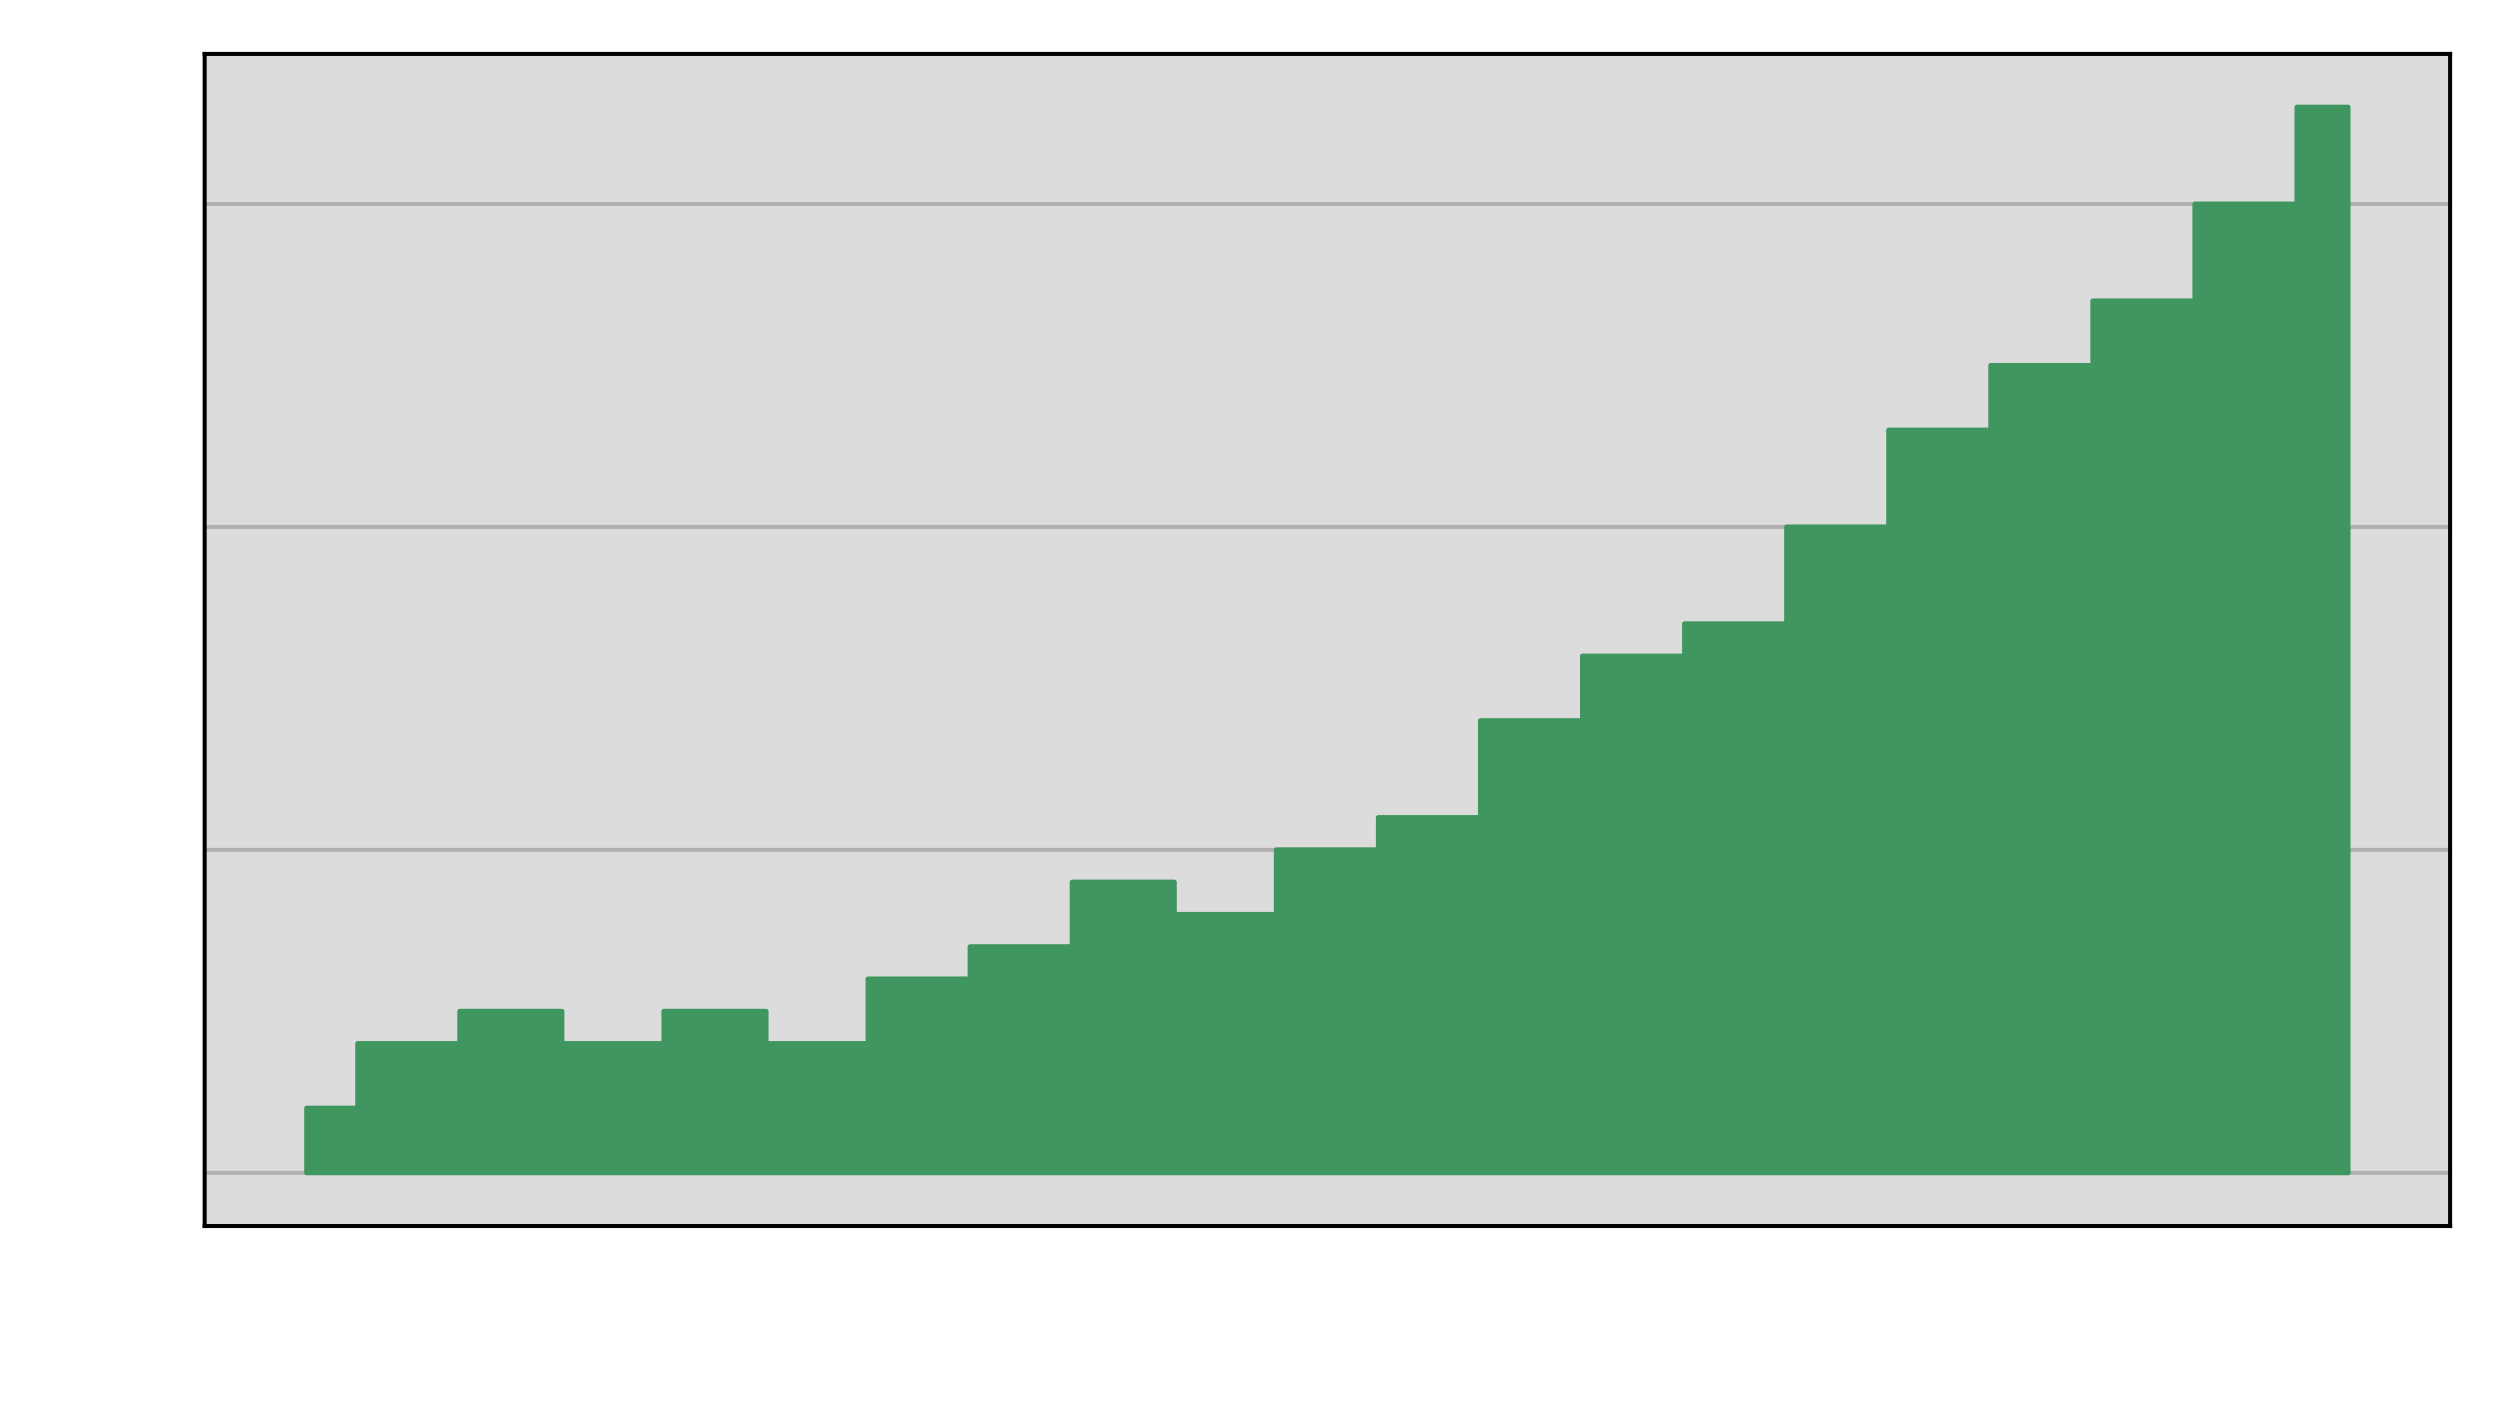
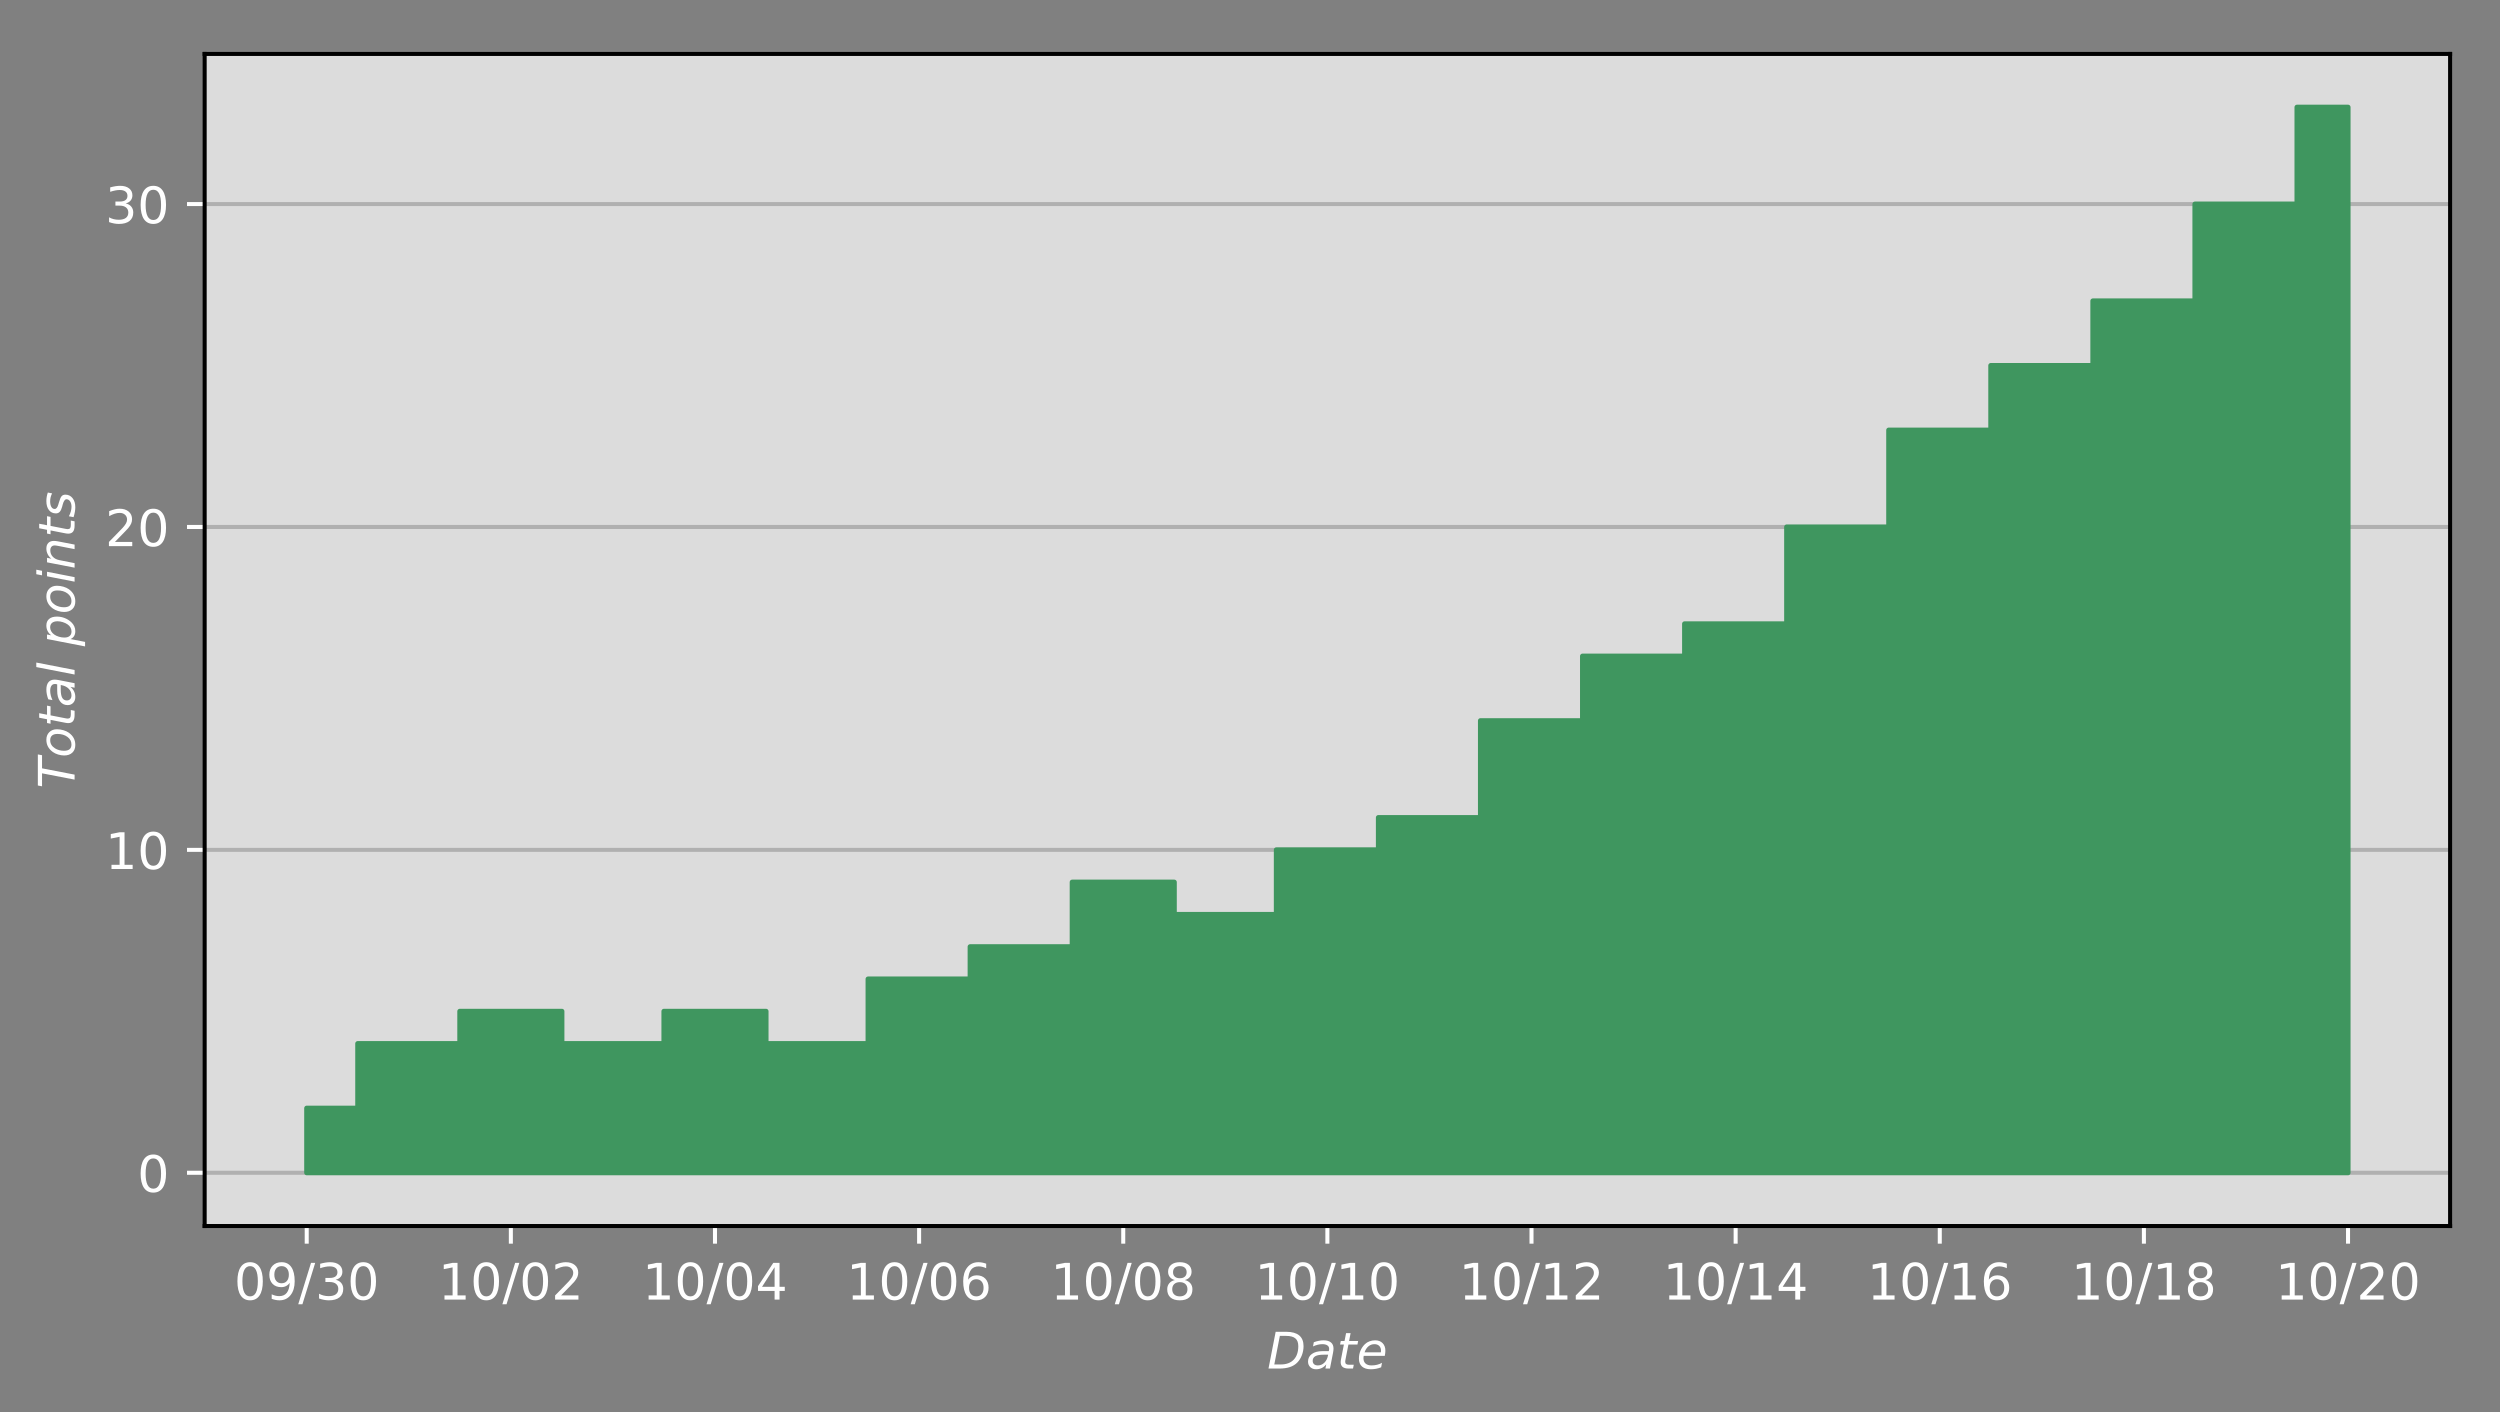
<svg xmlns="http://www.w3.org/2000/svg" xmlns:xlink="http://www.w3.org/1999/xlink" height="280pt" version="1.1" viewBox="0 0 496 280" width="496pt">
  <defs>
    <style type="text/css">
*{stroke-linecap:butt;stroke-linejoin:round;}
  </style>
  </defs>
  <g id="figure_1">
    <g id="patch_1">
-       <path d="M 0 280.8  L 496.8 280.8  L 496.8 0  L 0 0  z " style="fill:#ffffff;" />
+       <path d="M 0 280.8  L 496.8 280.8  L 496.8 0  L 0 0  z " style="fill:#808080;" />
    </g>
    <g id="axes_1">
      <g id="patch_2">
        <path d="M 40.603 243.244  L 486.1 243.244  L 486.1 10.7  L 40.603 10.7  z " style="fill:#dcdcdc;" />
      </g>
      <g id="matplotlib.axis_1">
        <g id="xtick_1">
          <g id="line2d_1">
            <defs>
-               <path d="M 0 0  L 0 3.5  " id="m114281418a" style="stroke:#ffffff;stroke-width:0.8;" />
-             </defs>
-             <g>
-               <use style="fill:#ffffff;stroke:#ffffff;stroke-width:0.8;" x="60.853" xlink:href="#m114281418a" y="243.244" />
+               <path d="M 0 0  L 0 3.5  " id="m4b051f7533" style="stroke:#ffffff;stroke-width:0.8;" />
+             </defs>
+             <g>
+               <use style="fill:#ffffff;stroke:#ffffff;stroke-width:0.8;" x="60.853" xlink:href="#m4b051f7533" y="243.244" />
            </g>
          </g>
          <g id="text_1">
            <defs>
              <path d="M 31.781 66.406  Q 24.172 66.406 20.328 58.906  Q 16.5 51.422 16.5 36.375  Q 16.5 21.391 20.328 13.891  Q 24.172 6.391 31.781 6.391  Q 39.453 6.391 43.281 13.891  Q 47.125 21.391 47.125 36.375  Q 47.125 51.422 43.281 58.906  Q 39.453 66.406 31.781 66.406  z M 31.781 74.219  Q 44.047 74.219 50.516 64.516  Q 56.984 54.828 56.984 36.375  Q 56.984 17.969 50.516 8.266  Q 44.047 -1.422 31.781 -1.422  Q 19.531 -1.422 13.062 8.266  Q 6.594 17.969 6.594 36.375  Q 6.594 54.828 13.062 64.516  Q 19.531 74.219 31.781 74.219  z " id="DejaVuSans-30" />
              <path d="M 10.984 1.516  L 10.984 10.5  Q 14.703 8.734 18.5 7.812  Q 22.312 6.891 25.984 6.891  Q 35.75 6.891 40.891 13.453  Q 46.047 20.016 46.781 33.406  Q 43.953 29.203 39.594 26.953  Q 35.25 24.703 29.984 24.703  Q 19.047 24.703 12.672 31.312  Q 6.297 37.938 6.297 49.422  Q 6.297 60.641 12.938 67.422  Q 19.578 74.219 30.609 74.219  Q 43.266 74.219 49.922 64.516  Q 56.594 54.828 56.594 36.375  Q 56.594 19.141 48.406 8.859  Q 40.234 -1.422 26.422 -1.422  Q 22.703 -1.422 18.891 -0.688  Q 15.094 0.047 10.984 1.516  z M 30.609 32.422  Q 37.25 32.422 41.125 36.953  Q 45.016 41.5 45.016 49.422  Q 45.016 57.281 41.125 61.844  Q 37.25 66.406 30.609 66.406  Q 23.969 66.406 20.094 61.844  Q 16.219 57.281 16.219 49.422  Q 16.219 41.5 20.094 36.953  Q 23.969 32.422 30.609 32.422  z " id="DejaVuSans-39" />
              <path d="M 25.391 72.906  L 33.688 72.906  L 8.297 -9.281  L 0 -9.281  z " id="DejaVuSans-2f" />
              <path d="M 40.578 39.312  Q 47.656 37.797 51.625 33  Q 55.609 28.219 55.609 21.188  Q 55.609 10.406 48.188 4.484  Q 40.766 -1.422 27.094 -1.422  Q 22.516 -1.422 17.656 -0.516  Q 12.797 0.391 7.625 2.203  L 7.625 11.719  Q 11.719 9.328 16.594 8.109  Q 21.484 6.891 26.812 6.891  Q 36.078 6.891 40.938 10.547  Q 45.797 14.203 45.797 21.188  Q 45.797 27.641 41.281 31.266  Q 36.766 34.906 28.719 34.906  L 20.219 34.906  L 20.219 43.016  L 29.109 43.016  Q 36.375 43.016 40.234 45.922  Q 44.094 48.828 44.094 54.297  Q 44.094 59.906 40.109 62.906  Q 36.141 65.922 28.719 65.922  Q 24.656 65.922 20.016 65.031  Q 15.375 64.156 9.812 62.312  L 9.812 71.094  Q 15.438 72.656 20.344 73.438  Q 25.25 74.219 29.594 74.219  Q 40.828 74.219 47.359 69.109  Q 53.906 64.016 53.906 55.328  Q 53.906 49.266 50.438 45.094  Q 46.969 40.922 40.578 39.312  z " id="DejaVuSans-33" />
            </defs>
            <g style="fill:#ffffff;" transform="translate(46.44361 257.8422)scale(0.1 -0.1)">
              <use xlink:href="#DejaVuSans-30" />
              <use x="63.623" xlink:href="#DejaVuSans-39" />
              <use x="127.246" xlink:href="#DejaVuSans-2f" />
              <use x="160.938" xlink:href="#DejaVuSans-33" />
              <use x="224.561" xlink:href="#DejaVuSans-30" />
            </g>
          </g>
        </g>
        <g id="xtick_2">
          <g id="line2d_2">
            <g>
-               <use style="fill:#ffffff;stroke:#ffffff;stroke-width:0.8;" x="101.353" xlink:href="#m114281418a" y="243.244" />
+               <use style="fill:#ffffff;stroke:#ffffff;stroke-width:0.8;" x="101.353" xlink:href="#m4b051f7533" y="243.244" />
            </g>
          </g>
          <g id="text_2">
            <defs>
              <path d="M 12.406 8.297  L 28.516 8.297  L 28.516 63.922  L 10.984 60.406  L 10.984 69.391  L 28.422 72.906  L 38.281 72.906  L 38.281 8.297  L 54.391 8.297  L 54.391 0  L 12.406 0  z " id="DejaVuSans-31" />
              <path d="M 19.188 8.297  L 53.609 8.297  L 53.609 0  L 7.328 0  L 7.328 8.297  Q 12.938 14.109 22.625 23.891  Q 32.328 33.688 34.812 36.531  Q 39.547 41.844 41.422 45.531  Q 43.312 49.219 43.312 52.781  Q 43.312 58.594 39.234 62.25  Q 35.156 65.922 28.609 65.922  Q 23.969 65.922 18.812 64.312  Q 13.672 62.703 7.812 59.422  L 7.812 69.391  Q 13.766 71.781 18.938 73  Q 24.125 74.219 28.422 74.219  Q 39.75 74.219 46.484 68.547  Q 53.219 62.891 53.219 53.422  Q 53.219 48.922 51.531 44.891  Q 49.859 40.875 45.406 35.406  Q 44.188 33.984 37.641 27.219  Q 31.109 20.453 19.188 8.297  z " id="DejaVuSans-32" />
            </defs>
            <g style="fill:#ffffff;" transform="translate(86.94332 257.8422)scale(0.1 -0.1)">
              <use xlink:href="#DejaVuSans-31" />
              <use x="63.623" xlink:href="#DejaVuSans-30" />
              <use x="127.246" xlink:href="#DejaVuSans-2f" />
              <use x="160.938" xlink:href="#DejaVuSans-30" />
              <use x="224.561" xlink:href="#DejaVuSans-32" />
            </g>
          </g>
        </g>
        <g id="xtick_3">
          <g id="line2d_3">
            <g>
-               <use style="fill:#ffffff;stroke:#ffffff;stroke-width:0.8;" x="141.852" xlink:href="#m114281418a" y="243.244" />
+               <use style="fill:#ffffff;stroke:#ffffff;stroke-width:0.8;" x="141.852" xlink:href="#m4b051f7533" y="243.244" />
            </g>
          </g>
          <g id="text_3">
            <defs>
              <path d="M 37.797 64.312  L 12.891 25.391  L 37.797 25.391  z M 35.203 72.906  L 47.609 72.906  L 47.609 25.391  L 58.016 25.391  L 58.016 17.188  L 47.609 17.188  L 47.609 0  L 37.797 0  L 37.797 17.188  L 4.891 17.188  L 4.891 26.703  z " id="DejaVuSans-34" />
            </defs>
            <g style="fill:#ffffff;" transform="translate(127.443 257.8422)scale(0.1 -0.1)">
              <use xlink:href="#DejaVuSans-31" />
              <use x="63.623" xlink:href="#DejaVuSans-30" />
              <use x="127.246" xlink:href="#DejaVuSans-2f" />
              <use x="160.938" xlink:href="#DejaVuSans-30" />
              <use x="224.561" xlink:href="#DejaVuSans-34" />
            </g>
          </g>
        </g>
        <g id="xtick_4">
          <g id="line2d_4">
            <g>
-               <use style="fill:#ffffff;stroke:#ffffff;stroke-width:0.8;" x="182.352" xlink:href="#m114281418a" y="243.244" />
+               <use style="fill:#ffffff;stroke:#ffffff;stroke-width:0.8;" x="182.352" xlink:href="#m4b051f7533" y="243.244" />
            </g>
          </g>
          <g id="text_4">
            <defs>
              <path d="M 33.016 40.375  Q 26.375 40.375 22.484 35.828  Q 18.609 31.297 18.609 23.391  Q 18.609 15.531 22.484 10.953  Q 26.375 6.391 33.016 6.391  Q 39.656 6.391 43.531 10.953  Q 47.406 15.531 47.406 23.391  Q 47.406 31.297 43.531 35.828  Q 39.656 40.375 33.016 40.375  z M 52.594 71.297  L 52.594 62.312  Q 48.875 64.062 45.094 64.984  Q 41.312 65.922 37.594 65.922  Q 27.828 65.922 22.672 59.328  Q 17.531 52.734 16.797 39.406  Q 19.672 43.656 24.016 45.922  Q 28.375 48.188 33.594 48.188  Q 44.578 48.188 50.953 41.516  Q 57.328 34.859 57.328 23.391  Q 57.328 12.156 50.688 5.359  Q 44.047 -1.422 33.016 -1.422  Q 20.359 -1.422 13.672 8.266  Q 6.984 17.969 6.984 36.375  Q 6.984 53.656 15.188 63.938  Q 23.391 74.219 37.203 74.219  Q 40.922 74.219 44.703 73.484  Q 48.484 72.75 52.594 71.297  z " id="DejaVuSans-36" />
            </defs>
            <g style="fill:#ffffff;" transform="translate(167.9428 257.8422)scale(0.1 -0.1)">
              <use xlink:href="#DejaVuSans-31" />
              <use x="63.623" xlink:href="#DejaVuSans-30" />
              <use x="127.246" xlink:href="#DejaVuSans-2f" />
              <use x="160.938" xlink:href="#DejaVuSans-30" />
              <use x="224.561" xlink:href="#DejaVuSans-36" />
            </g>
          </g>
        </g>
        <g id="xtick_5">
          <g id="line2d_5">
            <g>
-               <use style="fill:#ffffff;stroke:#ffffff;stroke-width:0.8;" x="222.852" xlink:href="#m114281418a" y="243.244" />
+               <use style="fill:#ffffff;stroke:#ffffff;stroke-width:0.8;" x="222.852" xlink:href="#m4b051f7533" y="243.244" />
            </g>
          </g>
          <g id="text_5">
            <defs>
              <path d="M 31.781 34.625  Q 24.75 34.625 20.719 30.859  Q 16.703 27.094 16.703 20.516  Q 16.703 13.922 20.719 10.156  Q 24.75 6.391 31.781 6.391  Q 38.812 6.391 42.859 10.172  Q 46.922 13.969 46.922 20.516  Q 46.922 27.094 42.891 30.859  Q 38.875 34.625 31.781 34.625  z M 21.922 38.812  Q 15.578 40.375 12.031 44.719  Q 8.5 49.078 8.5 55.328  Q 8.5 64.062 14.719 69.141  Q 20.953 74.219 31.781 74.219  Q 42.672 74.219 48.875 69.141  Q 55.078 64.062 55.078 55.328  Q 55.078 49.078 51.531 44.719  Q 48 40.375 41.703 38.812  Q 48.828 37.156 52.797 32.312  Q 56.781 27.484 56.781 20.516  Q 56.781 9.906 50.312 4.234  Q 43.844 -1.422 31.781 -1.422  Q 19.734 -1.422 13.25 4.234  Q 6.781 9.906 6.781 20.516  Q 6.781 27.484 10.781 32.312  Q 14.797 37.156 21.922 38.812  z M 18.312 54.391  Q 18.312 48.734 21.844 45.562  Q 25.391 42.391 31.781 42.391  Q 38.141 42.391 41.719 45.562  Q 45.312 48.734 45.312 54.391  Q 45.312 60.062 41.719 63.234  Q 38.141 66.406 31.781 66.406  Q 25.391 66.406 21.844 63.234  Q 18.312 60.062 18.312 54.391  z " id="DejaVuSans-38" />
            </defs>
            <g style="fill:#ffffff;" transform="translate(208.4425 257.8422)scale(0.1 -0.1)">
              <use xlink:href="#DejaVuSans-31" />
              <use x="63.623" xlink:href="#DejaVuSans-30" />
              <use x="127.246" xlink:href="#DejaVuSans-2f" />
              <use x="160.938" xlink:href="#DejaVuSans-30" />
              <use x="224.561" xlink:href="#DejaVuSans-38" />
            </g>
          </g>
        </g>
        <g id="xtick_6">
          <g id="line2d_6">
            <g>
-               <use style="fill:#ffffff;stroke:#ffffff;stroke-width:0.8;" x="263.352" xlink:href="#m114281418a" y="243.244" />
+               <use style="fill:#ffffff;stroke:#ffffff;stroke-width:0.8;" x="263.352" xlink:href="#m4b051f7533" y="243.244" />
            </g>
          </g>
          <g id="text_6">
            <g style="fill:#ffffff;" transform="translate(248.9422 257.8422)scale(0.1 -0.1)">
              <use xlink:href="#DejaVuSans-31" />
              <use x="63.623" xlink:href="#DejaVuSans-30" />
              <use x="127.246" xlink:href="#DejaVuSans-2f" />
              <use x="160.938" xlink:href="#DejaVuSans-31" />
              <use x="224.561" xlink:href="#DejaVuSans-30" />
            </g>
          </g>
        </g>
        <g id="xtick_7">
          <g id="line2d_7">
            <g>
-               <use style="fill:#ffffff;stroke:#ffffff;stroke-width:0.8;" x="303.851" xlink:href="#m114281418a" y="243.244" />
+               <use style="fill:#ffffff;stroke:#ffffff;stroke-width:0.8;" x="303.851" xlink:href="#m4b051f7533" y="243.244" />
            </g>
          </g>
          <g id="text_7">
            <g style="fill:#ffffff;" transform="translate(289.4419 257.8422)scale(0.1 -0.1)">
              <use xlink:href="#DejaVuSans-31" />
              <use x="63.623" xlink:href="#DejaVuSans-30" />
              <use x="127.246" xlink:href="#DejaVuSans-2f" />
              <use x="160.938" xlink:href="#DejaVuSans-31" />
              <use x="224.561" xlink:href="#DejaVuSans-32" />
            </g>
          </g>
        </g>
        <g id="xtick_8">
          <g id="line2d_8">
            <g>
-               <use style="fill:#ffffff;stroke:#ffffff;stroke-width:0.8;" x="344.351" xlink:href="#m114281418a" y="243.244" />
+               <use style="fill:#ffffff;stroke:#ffffff;stroke-width:0.8;" x="344.351" xlink:href="#m4b051f7533" y="243.244" />
            </g>
          </g>
          <g id="text_8">
            <g style="fill:#ffffff;" transform="translate(329.9416 257.8422)scale(0.1 -0.1)">
              <use xlink:href="#DejaVuSans-31" />
              <use x="63.623" xlink:href="#DejaVuSans-30" />
              <use x="127.246" xlink:href="#DejaVuSans-2f" />
              <use x="160.938" xlink:href="#DejaVuSans-31" />
              <use x="224.561" xlink:href="#DejaVuSans-34" />
            </g>
          </g>
        </g>
        <g id="xtick_9">
          <g id="line2d_9">
            <g>
-               <use style="fill:#ffffff;stroke:#ffffff;stroke-width:0.8;" x="384.851" xlink:href="#m114281418a" y="243.244" />
+               <use style="fill:#ffffff;stroke:#ffffff;stroke-width:0.8;" x="384.851" xlink:href="#m4b051f7533" y="243.244" />
            </g>
          </g>
          <g id="text_9">
            <g style="fill:#ffffff;" transform="translate(370.4413 257.8422)scale(0.1 -0.1)">
              <use xlink:href="#DejaVuSans-31" />
              <use x="63.623" xlink:href="#DejaVuSans-30" />
              <use x="127.246" xlink:href="#DejaVuSans-2f" />
              <use x="160.938" xlink:href="#DejaVuSans-31" />
              <use x="224.561" xlink:href="#DejaVuSans-36" />
            </g>
          </g>
        </g>
        <g id="xtick_10">
          <g id="line2d_10">
            <g>
-               <use style="fill:#ffffff;stroke:#ffffff;stroke-width:0.8;" x="425.35" xlink:href="#m114281418a" y="243.244" />
+               <use style="fill:#ffffff;stroke:#ffffff;stroke-width:0.8;" x="425.35" xlink:href="#m4b051f7533" y="243.244" />
            </g>
          </g>
          <g id="text_10">
            <g style="fill:#ffffff;" transform="translate(410.9411 257.8422)scale(0.1 -0.1)">
              <use xlink:href="#DejaVuSans-31" />
              <use x="63.623" xlink:href="#DejaVuSans-30" />
              <use x="127.246" xlink:href="#DejaVuSans-2f" />
              <use x="160.938" xlink:href="#DejaVuSans-31" />
              <use x="224.561" xlink:href="#DejaVuSans-38" />
            </g>
          </g>
        </g>
        <g id="xtick_11">
          <g id="line2d_11">
            <g>
-               <use style="fill:#ffffff;stroke:#ffffff;stroke-width:0.8;" x="465.85" xlink:href="#m114281418a" y="243.244" />
+               <use style="fill:#ffffff;stroke:#ffffff;stroke-width:0.8;" x="465.85" xlink:href="#m4b051f7533" y="243.244" />
            </g>
          </g>
          <g id="text_11">
            <g style="fill:#ffffff;" transform="translate(451.4408 257.8422)scale(0.1 -0.1)">
              <use xlink:href="#DejaVuSans-31" />
              <use x="63.623" xlink:href="#DejaVuSans-30" />
              <use x="127.246" xlink:href="#DejaVuSans-2f" />
              <use x="160.938" xlink:href="#DejaVuSans-32" />
              <use x="224.561" xlink:href="#DejaVuSans-30" />
            </g>
          </g>
        </g>
        <g id="text_12">
          <defs>
            <path d="M 16.891 72.906  L 38.094 72.906  Q 54.984 72.906 63.594 65.75  Q 72.219 58.594 72.219 44.484  Q 72.219 35.156 68.938 26.531  Q 65.672 17.922 59.906 12.016  Q 54.109 5.953 45.172 2.969  Q 36.234 0 24.031 0  L 2.688 0  z M 25.203 64.797  L 14.203 8.109  L 27.094 8.109  Q 43.656 8.109 52.734 17.625  Q 61.812 27.156 61.812 44.484  Q 61.812 54.984 55.953 59.891  Q 50.094 64.797 37.594 64.797  z " id="DejaVuSans-Oblique-44" />
            <path d="M 53.719 31.203  L 47.609 0  L 38.625 0  L 40.281 8.297  Q 36.328 3.422 31.266 1  Q 26.219 -1.422 20.016 -1.422  Q 13.031 -1.422 8.562 2.844  Q 4.109 7.125 4.109 13.812  Q 4.109 23.391 11.75 28.953  Q 19.391 34.516 32.812 34.516  L 45.312 34.516  L 45.797 36.922  Q 45.906 37.312 45.953 37.766  Q 46 38.234 46 39.203  Q 46 43.562 42.453 45.969  Q 38.922 48.391 32.516 48.391  Q 28.125 48.391 23.5 47.266  Q 18.891 46.141 14.016 43.891  L 15.578 52.203  Q 20.656 54.109 25.516 55.047  Q 30.375 56 34.906 56  Q 44.578 56 49.625 51.797  Q 54.688 47.609 54.688 39.594  Q 54.688 37.984 54.438 35.812  Q 54.203 33.641 53.719 31.203  z M 44 27.484  L 35.016 27.484  Q 23.969 27.484 18.672 24.531  Q 13.375 21.578 13.375 15.375  Q 13.375 11.078 16.078 8.641  Q 18.797 6.203 23.578 6.203  Q 30.906 6.203 36.375 11.453  Q 41.844 16.703 43.609 25.484  z " id="DejaVuSans-Oblique-61" />
            <path d="M 42.281 54.688  L 40.922 47.703  L 23 47.703  L 17.188 18.016  Q 16.891 16.359 16.75 15.234  Q 16.609 14.109 16.609 13.484  Q 16.609 10.359 18.484 8.938  Q 20.359 7.516 24.516 7.516  L 33.594 7.516  L 32.078 0  L 23.484 0  Q 15.484 0 11.547 3.125  Q 7.625 6.25 7.625 12.594  Q 7.625 13.719 7.766 15.062  Q 7.906 16.406 8.203 18.016  L 14.016 47.703  L 6.391 47.703  L 7.812 54.688  L 15.281 54.688  L 18.312 70.219  L 27.297 70.219  L 24.312 54.688  z " id="DejaVuSans-Oblique-74" />
            <path d="M 48.094 32.234  Q 48.25 33.016 48.312 33.844  Q 48.391 34.672 48.391 35.5  Q 48.391 41.453 44.891 44.922  Q 41.406 48.391 35.406 48.391  Q 28.719 48.391 23.578 44.156  Q 18.453 39.938 15.828 32.172  z M 55.906 25.203  L 14.109 25.203  Q 13.812 23.344 13.719 22.266  Q 13.625 21.188 13.625 20.406  Q 13.625 13.625 17.797 9.906  Q 21.969 6.203 29.594 6.203  Q 35.453 6.203 40.672 7.516  Q 45.906 8.844 50.391 11.375  L 48.688 2.484  Q 43.844 0.531 38.688 -0.438  Q 33.547 -1.422 28.219 -1.422  Q 16.844 -1.422 10.719 4.016  Q 4.594 9.469 4.594 19.484  Q 4.594 28.031 7.641 35.375  Q 10.688 42.719 16.609 48.484  Q 20.406 52.094 25.656 54.047  Q 30.906 56 36.812 56  Q 46.094 56 51.578 50.438  Q 57.078 44.875 57.078 35.5  Q 57.078 33.25 56.781 30.688  Q 56.5 28.125 55.906 25.203  z " id="DejaVuSans-Oblique-65" />
          </defs>
          <g style="fill:#ffffff;" transform="translate(251.4008 271.5203)scale(0.1 -0.1)">
            <use xlink:href="#DejaVuSans-Oblique-44" />
            <use x="77.002" xlink:href="#DejaVuSans-Oblique-61" />
            <use x="138.281" xlink:href="#DejaVuSans-Oblique-74" />
            <use x="177.49" xlink:href="#DejaVuSans-Oblique-65" />
          </g>
        </g>
      </g>
      <g id="matplotlib.axis_2">
        <g id="ytick_1">
          <g id="line2d_12">
-             <path clip-path="url(#pf926233f2c)" d="M 40.603 232.674  L 486.1 232.674  " style="fill:none;stroke:#b0b0b0;stroke-linecap:square;stroke-width:0.8;" />
+             <path clip-path="url(#p28d9b543d4)" d="M 40.603 232.674  L 486.1 232.674  " style="fill:none;stroke:#b0b0b0;stroke-linecap:square;stroke-width:0.8;" />
          </g>
          <g id="line2d_13">
            <defs>
-               <path d="M 0 0  L -3.5 0  " id="ma2f2b1477d" style="stroke:#ffffff;stroke-width:0.8;" />
-             </defs>
-             <g>
-               <use style="fill:#ffffff;stroke:#ffffff;stroke-width:0.8;" x="40.603" xlink:href="#ma2f2b1477d" y="232.674" />
+               <path d="M 0 0  L -3.5 0  " id="mace47c8844" style="stroke:#ffffff;stroke-width:0.8;" />
+             </defs>
+             <g>
+               <use style="fill:#ffffff;stroke:#ffffff;stroke-width:0.8;" x="40.603" xlink:href="#mace47c8844" y="232.674" />
            </g>
          </g>
          <g id="text_13">
            <g style="fill:#ffffff;" transform="translate(27.24063 236.4728)scale(0.1 -0.1)">
              <use xlink:href="#DejaVuSans-30" />
            </g>
          </g>
        </g>
        <g id="ytick_2">
          <g id="line2d_14">
-             <path clip-path="url(#pf926233f2c)" d="M 40.603 168.612  L 486.1 168.612  " style="fill:none;stroke:#b0b0b0;stroke-linecap:square;stroke-width:0.8;" />
+             <path clip-path="url(#p28d9b543d4)" d="M 40.603 168.612  L 486.1 168.612  " style="fill:none;stroke:#b0b0b0;stroke-linecap:square;stroke-width:0.8;" />
          </g>
          <g id="line2d_15">
            <g>
-               <use style="fill:#ffffff;stroke:#ffffff;stroke-width:0.8;" x="40.603" xlink:href="#ma2f2b1477d" y="168.612" />
+               <use style="fill:#ffffff;stroke:#ffffff;stroke-width:0.8;" x="40.603" xlink:href="#mace47c8844" y="168.612" />
            </g>
          </g>
          <g id="text_14">
            <g style="fill:#ffffff;" transform="translate(20.87813 172.4112)scale(0.1 -0.1)">
              <use xlink:href="#DejaVuSans-31" />
              <use x="63.623" xlink:href="#DejaVuSans-30" />
            </g>
          </g>
        </g>
        <g id="ytick_3">
          <g id="line2d_16">
-             <path clip-path="url(#pf926233f2c)" d="M 40.603 104.55  L 486.1 104.55  " style="fill:none;stroke:#b0b0b0;stroke-linecap:square;stroke-width:0.8;" />
+             <path clip-path="url(#p28d9b543d4)" d="M 40.603 104.55  L 486.1 104.55  " style="fill:none;stroke:#b0b0b0;stroke-linecap:square;stroke-width:0.8;" />
          </g>
          <g id="line2d_17">
            <g>
-               <use style="fill:#ffffff;stroke:#ffffff;stroke-width:0.8;" x="40.603" xlink:href="#ma2f2b1477d" y="104.55" />
+               <use style="fill:#ffffff;stroke:#ffffff;stroke-width:0.8;" x="40.603" xlink:href="#mace47c8844" y="104.55" />
            </g>
          </g>
          <g id="text_15">
            <g style="fill:#ffffff;" transform="translate(20.87813 108.3495)scale(0.1 -0.1)">
              <use xlink:href="#DejaVuSans-32" />
              <use x="63.623" xlink:href="#DejaVuSans-30" />
            </g>
          </g>
        </g>
        <g id="ytick_4">
          <g id="line2d_18">
-             <path clip-path="url(#pf926233f2c)" d="M 40.603 40.489  L 486.1 40.489  " style="fill:none;stroke:#b0b0b0;stroke-linecap:square;stroke-width:0.8;" />
+             <path clip-path="url(#p28d9b543d4)" d="M 40.603 40.489  L 486.1 40.489  " style="fill:none;stroke:#b0b0b0;stroke-linecap:square;stroke-width:0.8;" />
          </g>
          <g id="line2d_19">
            <g>
-               <use style="fill:#ffffff;stroke:#ffffff;stroke-width:0.8;" x="40.603" xlink:href="#ma2f2b1477d" y="40.489" />
+               <use style="fill:#ffffff;stroke:#ffffff;stroke-width:0.8;" x="40.603" xlink:href="#mace47c8844" y="40.489" />
            </g>
          </g>
          <g id="text_16">
            <g style="fill:#ffffff;" transform="translate(20.87813 44.28788)scale(0.1 -0.1)">
              <use xlink:href="#DejaVuSans-33" />
              <use x="63.623" xlink:href="#DejaVuSans-30" />
            </g>
          </g>
        </g>
        <g id="text_17">
          <defs>
            <path d="M 5.906 72.906  L 67.578 72.906  L 66.016 64.594  L 39.984 64.594  L 27.484 0  L 17.578 0  L 30.078 64.594  L 4.297 64.594  z " id="DejaVuSans-Oblique-54" />
            <path d="M 25.391 -1.422  Q 15.766 -1.422 10.172 4.516  Q 4.594 10.453 4.594 20.703  Q 4.594 26.656 6.516 32.828  Q 8.453 39.016 11.531 43.219  Q 16.359 49.75 22.312 52.875  Q 28.266 56 35.797 56  Q 45.125 56 50.859 50.188  Q 56.594 44.391 56.594 35.016  Q 56.594 28.516 54.688 22.062  Q 52.781 15.625 49.703 11.375  Q 44.922 4.828 38.969 1.703  Q 33.016 -1.422 25.391 -1.422  z M 13.922 21  Q 13.922 13.578 17.016 9.891  Q 20.125 6.203 26.422 6.203  Q 35.453 6.203 41.375 14.078  Q 47.312 21.969 47.312 34.078  Q 47.312 41.156 44.141 44.766  Q 40.969 48.391 34.812 48.391  Q 29.734 48.391 25.781 46.016  Q 21.828 43.656 18.703 38.812  Q 16.406 35.203 15.156 30.562  Q 13.922 25.922 13.922 21  z " id="DejaVuSans-Oblique-6f" />
            <path d="M 18.312 75.984  L 27.297 75.984  L 12.5 0  L 3.516 0  z " id="DejaVuSans-Oblique-6c" />
            <path id="DejaVuSans-Oblique-20" />
            <path d="M 49.609 33.688  Q 49.609 40.875 46.484 44.672  Q 43.359 48.484 37.5 48.484  Q 33.5 48.484 29.859 46.438  Q 26.219 44.391 23.391 40.484  Q 20.609 36.625 18.938 31.156  Q 17.281 25.688 17.281 20.312  Q 17.281 13.484 20.406 9.797  Q 23.531 6.109 29.297 6.109  Q 33.547 6.109 37.188 8.109  Q 40.828 10.109 43.406 13.922  Q 46.188 17.922 47.891 23.344  Q 49.609 28.766 49.609 33.688  z M 21.781 46.391  Q 25.391 51.125 30.297 53.562  Q 35.203 56 41.219 56  Q 49.609 56 54.25 50.5  Q 58.891 45.016 58.891 35.109  Q 58.891 27 56 19.656  Q 53.125 12.312 47.703 6.5  Q 44.094 2.641 39.547 0.609  Q 35.016 -1.422 29.984 -1.422  Q 24.172 -1.422 20.219 1  Q 16.266 3.422 14.312 8.203  L 8.688 -20.797  L -0.297 -20.797  L 14.406 54.688  L 23.391 54.688  z " id="DejaVuSans-Oblique-70" />
            <path d="M 18.312 75.984  L 27.297 75.984  L 25.094 64.594  L 16.109 64.594  z M 14.203 54.688  L 23.188 54.688  L 12.5 0  L 3.516 0  z " id="DejaVuSans-Oblique-69" />
            <path d="M 55.719 33.016  L 49.312 0  L 40.281 0  L 46.688 32.672  Q 47.125 34.969 47.359 36.719  Q 47.609 38.484 47.609 39.5  Q 47.609 43.609 45.016 45.891  Q 42.438 48.188 37.797 48.188  Q 30.562 48.188 25.344 43.375  Q 20.125 38.578 18.5 30.328  L 12.5 0  L 3.516 0  L 14.109 54.688  L 23.094 54.688  L 21.297 46.094  Q 25.047 50.828 30.312 53.406  Q 35.594 56 41.406 56  Q 48.641 56 52.609 52.094  Q 56.594 48.188 56.594 41.109  Q 56.594 39.359 56.375 37.359  Q 56.156 35.359 55.719 33.016  z " id="DejaVuSans-Oblique-6e" />
            <path d="M 50 53.078  L 48.297 44.578  Q 44.734 46.531 40.766 47.5  Q 36.812 48.484 32.625 48.484  Q 25.531 48.484 21.453 46.062  Q 17.391 43.656 17.391 39.5  Q 17.391 34.672 26.859 32.078  Q 27.594 31.891 27.938 31.781  L 30.812 30.906  Q 39.797 28.422 42.797 25.688  Q 45.797 22.953 45.797 18.219  Q 45.797 9.516 38.891 4.047  Q 31.984 -1.422 20.797 -1.422  Q 16.453 -1.422 11.672 -0.578  Q 6.891 0.25 1.125 2  L 2.875 11.281  Q 7.812 8.734 12.594 7.422  Q 17.391 6.109 21.781 6.109  Q 28.375 6.109 32.5 8.938  Q 36.625 11.766 36.625 16.109  Q 36.625 20.797 25.781 23.688  L 24.859 23.922  L 21.781 24.703  Q 14.938 26.516 11.766 29.469  Q 8.594 32.422 8.594 37.016  Q 8.594 45.75 15.156 50.875  Q 21.734 56 33.016 56  Q 37.453 56 41.672 55.266  Q 45.906 54.547 50 53.078  z " id="DejaVuSans-Oblique-73" />
          </defs>
          <g style="fill:#ffffff;" transform="translate(14.79844 156.4344)rotate(-90)scale(0.1 -0.1)">
            <use xlink:href="#DejaVuSans-Oblique-54" />
            <use x="60.896" xlink:href="#DejaVuSans-Oblique-6f" />
            <use x="122.078" xlink:href="#DejaVuSans-Oblique-74" />
            <use x="161.287" xlink:href="#DejaVuSans-Oblique-61" />
            <use x="222.566" xlink:href="#DejaVuSans-Oblique-6c" />
            <use x="250.35" xlink:href="#DejaVuSans-Oblique-20" />
            <use x="282.137" xlink:href="#DejaVuSans-Oblique-70" />
            <use x="345.613" xlink:href="#DejaVuSans-Oblique-6f" />
            <use x="406.795" xlink:href="#DejaVuSans-Oblique-69" />
            <use x="434.578" xlink:href="#DejaVuSans-Oblique-6e" />
            <use x="497.957" xlink:href="#DejaVuSans-Oblique-74" />
            <use x="537.166" xlink:href="#DejaVuSans-Oblique-73" />
          </g>
        </g>
      </g>
      <g id="PolyCollection_1">
        <defs>
-           <path d="M 60.853 -48.126  L 60.853 -60.939  L 70.978 -60.939  L 70.978 -73.751  L 91.228 -73.751  L 91.228 -80.157  L 111.478 -80.157  L 111.478 -73.751  L 131.727 -73.751  L 131.727 -80.157  L 151.977 -80.157  L 151.977 -73.751  L 172.227 -73.751  L 172.227 -86.563  L 192.477 -86.563  L 192.477 -92.97  L 212.727 -92.97  L 212.727 -105.782  L 232.977 -105.782  L 232.977 -99.376  L 253.227 -99.376  L 253.227 -112.188  L 273.476 -112.188  L 273.476 -118.594  L 293.726 -118.594  L 293.726 -137.813  L 313.976 -137.813  L 313.976 -150.625  L 334.226 -150.625  L 334.226 -157.031  L 354.476 -157.031  L 354.476 -176.25  L 374.726 -176.25  L 374.726 -195.468  L 394.976 -195.468  L 394.976 -208.281  L 415.225 -208.281  L 415.225 -221.093  L 435.475 -221.093  L 435.475 -240.311  L 455.725 -240.311  L 455.725 -259.53  L 465.85 -259.53  L 465.85 -48.126  L 465.85 -48.126  L 455.725 -48.126  L 455.725 -48.126  L 435.475 -48.126  L 435.475 -48.126  L 415.225 -48.126  L 415.225 -48.126  L 394.976 -48.126  L 394.976 -48.126  L 374.726 -48.126  L 374.726 -48.126  L 354.476 -48.126  L 354.476 -48.126  L 334.226 -48.126  L 334.226 -48.126  L 313.976 -48.126  L 313.976 -48.126  L 293.726 -48.126  L 293.726 -48.126  L 273.476 -48.126  L 273.476 -48.126  L 253.227 -48.126  L 253.227 -48.126  L 232.977 -48.126  L 232.977 -48.126  L 212.727 -48.126  L 212.727 -48.126  L 192.477 -48.126  L 192.477 -48.126  L 172.227 -48.126  L 172.227 -48.126  L 151.977 -48.126  L 151.977 -48.126  L 131.727 -48.126  L 131.727 -48.126  L 111.478 -48.126  L 111.478 -48.126  L 91.228 -48.126  L 91.228 -48.126  L 70.978 -48.126  L 70.978 -48.126  L 60.853 -48.126  z " id="mb71168dc67" style="stroke:#3f965f;" />
+           <path d="M 60.853 -48.126  L 60.853 -60.939  L 70.978 -60.939  L 70.978 -73.751  L 91.228 -73.751  L 91.228 -80.157  L 111.478 -80.157  L 111.478 -73.751  L 131.727 -73.751  L 131.727 -80.157  L 151.977 -80.157  L 151.977 -73.751  L 172.227 -73.751  L 172.227 -86.563  L 192.477 -86.563  L 192.477 -92.97  L 212.727 -92.97  L 212.727 -105.782  L 232.977 -105.782  L 232.977 -99.376  L 253.227 -99.376  L 253.227 -112.188  L 273.476 -112.188  L 273.476 -118.594  L 293.726 -118.594  L 293.726 -137.813  L 313.976 -137.813  L 313.976 -150.625  L 334.226 -150.625  L 334.226 -157.031  L 354.476 -157.031  L 354.476 -176.25  L 374.726 -176.25  L 374.726 -195.468  L 394.976 -195.468  L 394.976 -208.281  L 415.225 -208.281  L 415.225 -221.093  L 435.475 -221.093  L 435.475 -240.311  L 455.725 -240.311  L 455.725 -259.53  L 465.85 -259.53  L 465.85 -48.126  L 465.85 -48.126  L 455.725 -48.126  L 455.725 -48.126  L 435.475 -48.126  L 435.475 -48.126  L 415.225 -48.126  L 415.225 -48.126  L 394.976 -48.126  L 394.976 -48.126  L 374.726 -48.126  L 374.726 -48.126  L 354.476 -48.126  L 354.476 -48.126  L 334.226 -48.126  L 334.226 -48.126  L 313.976 -48.126  L 313.976 -48.126  L 293.726 -48.126  L 293.726 -48.126  L 273.476 -48.126  L 273.476 -48.126  L 253.227 -48.126  L 253.227 -48.126  L 232.977 -48.126  L 232.977 -48.126  L 212.727 -48.126  L 212.727 -48.126  L 192.477 -48.126  L 192.477 -48.126  L 172.227 -48.126  L 172.227 -48.126  L 151.977 -48.126  L 151.977 -48.126  L 131.727 -48.126  L 131.727 -48.126  L 111.478 -48.126  L 111.478 -48.126  L 91.228 -48.126  L 91.228 -48.126  L 70.978 -48.126  L 70.978 -48.126  L 60.853 -48.126  z " id="m49dc4e4c84" style="stroke:#3f965f;" />
        </defs>
-         <g clip-path="url(#pf926233f2c)">
-           <use style="fill:#3f965f;stroke:#3f965f;" x="0" xlink:href="#mb71168dc67" y="280.8" />
+         <g clip-path="url(#p28d9b543d4)">
+           <use style="fill:#3f965f;stroke:#3f965f;" x="0" xlink:href="#m49dc4e4c84" y="280.8" />
        </g>
      </g>
      <g id="patch_3">
        <path d="M 40.603 243.244  L 40.603 10.7  " style="fill:none;stroke:#000000;stroke-linecap:square;stroke-linejoin:miter;stroke-width:0.8;" />
      </g>
      <g id="patch_4">
        <path d="M 486.1 243.244  L 486.1 10.7  " style="fill:none;stroke:#000000;stroke-linecap:square;stroke-linejoin:miter;stroke-width:0.8;" />
      </g>
      <g id="patch_5">
        <path d="M 40.603 243.244  L 486.1 243.244  " style="fill:none;stroke:#000000;stroke-linecap:square;stroke-linejoin:miter;stroke-width:0.8;" />
      </g>
      <g id="patch_6">
        <path d="M 40.603 10.7  L 486.1 10.7  " style="fill:none;stroke:#000000;stroke-linecap:square;stroke-linejoin:miter;stroke-width:0.8;" />
      </g>
    </g>
  </g>
  <defs>
-     <clipPath id="pf926233f2c">
+     <clipPath id="p28d9b543d4">
      <rect height="232.544" width="445.497" x="40.603" y="10.7" />
    </clipPath>
  </defs>
</svg>
